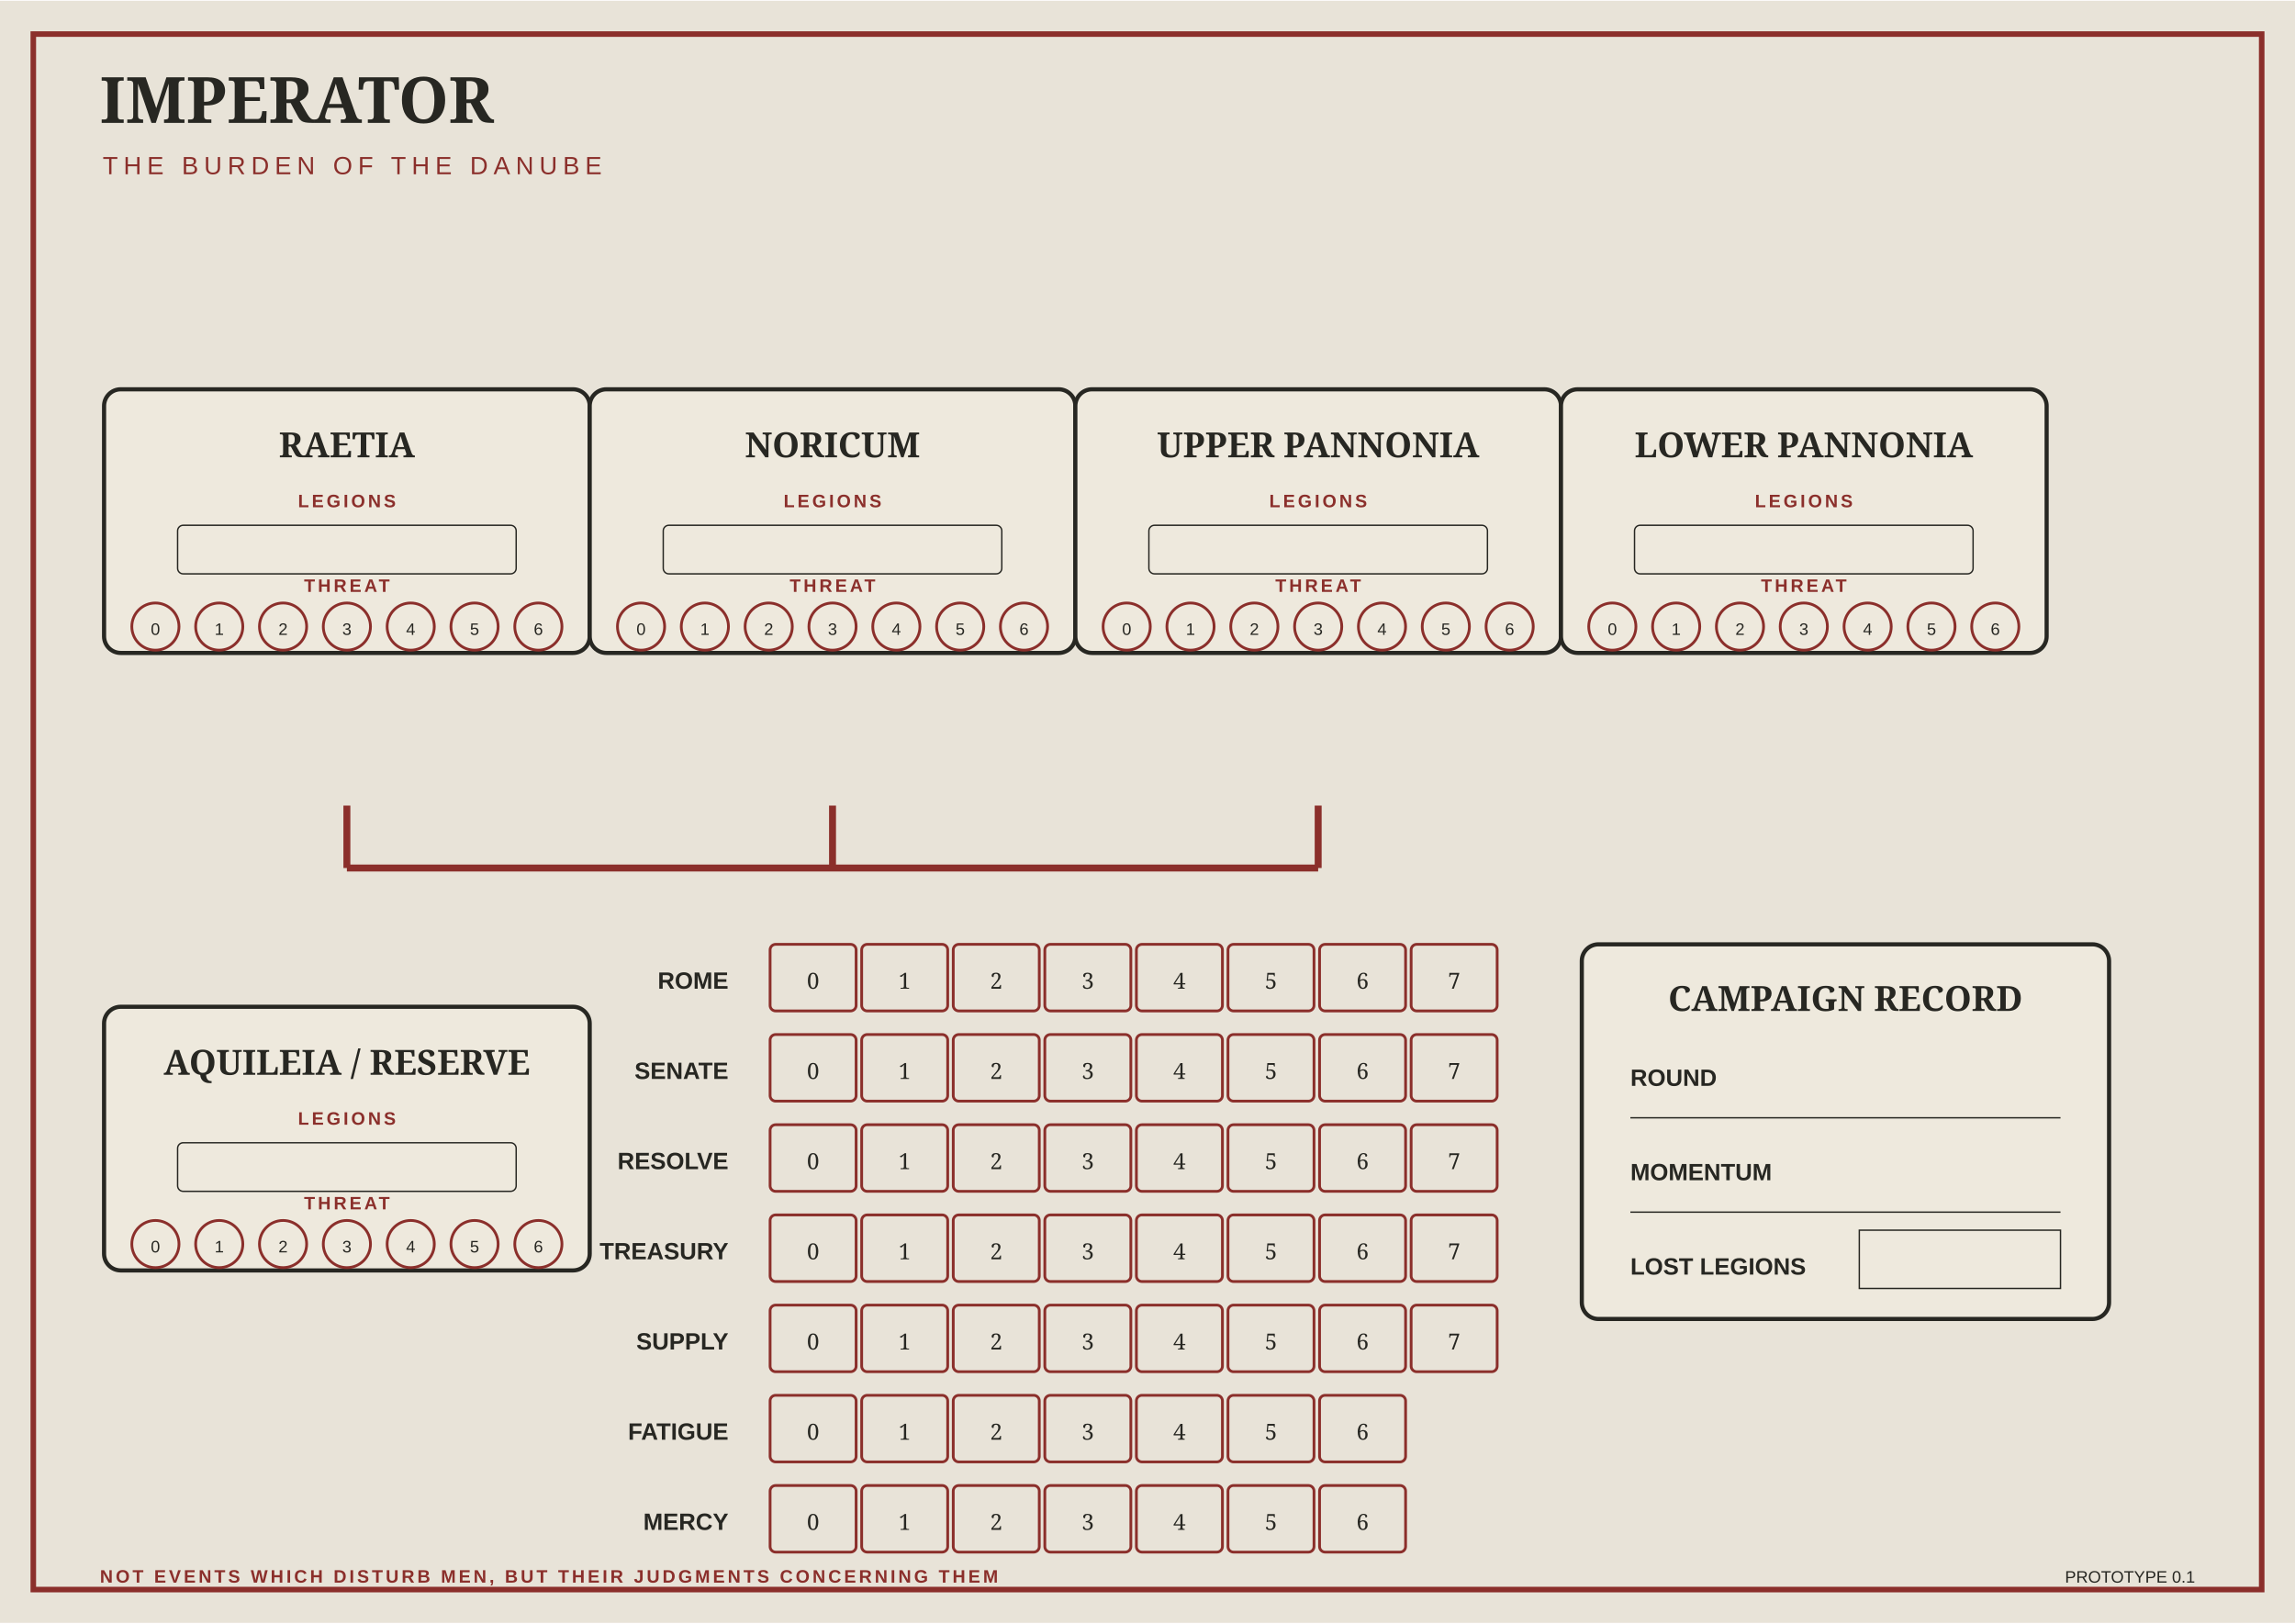
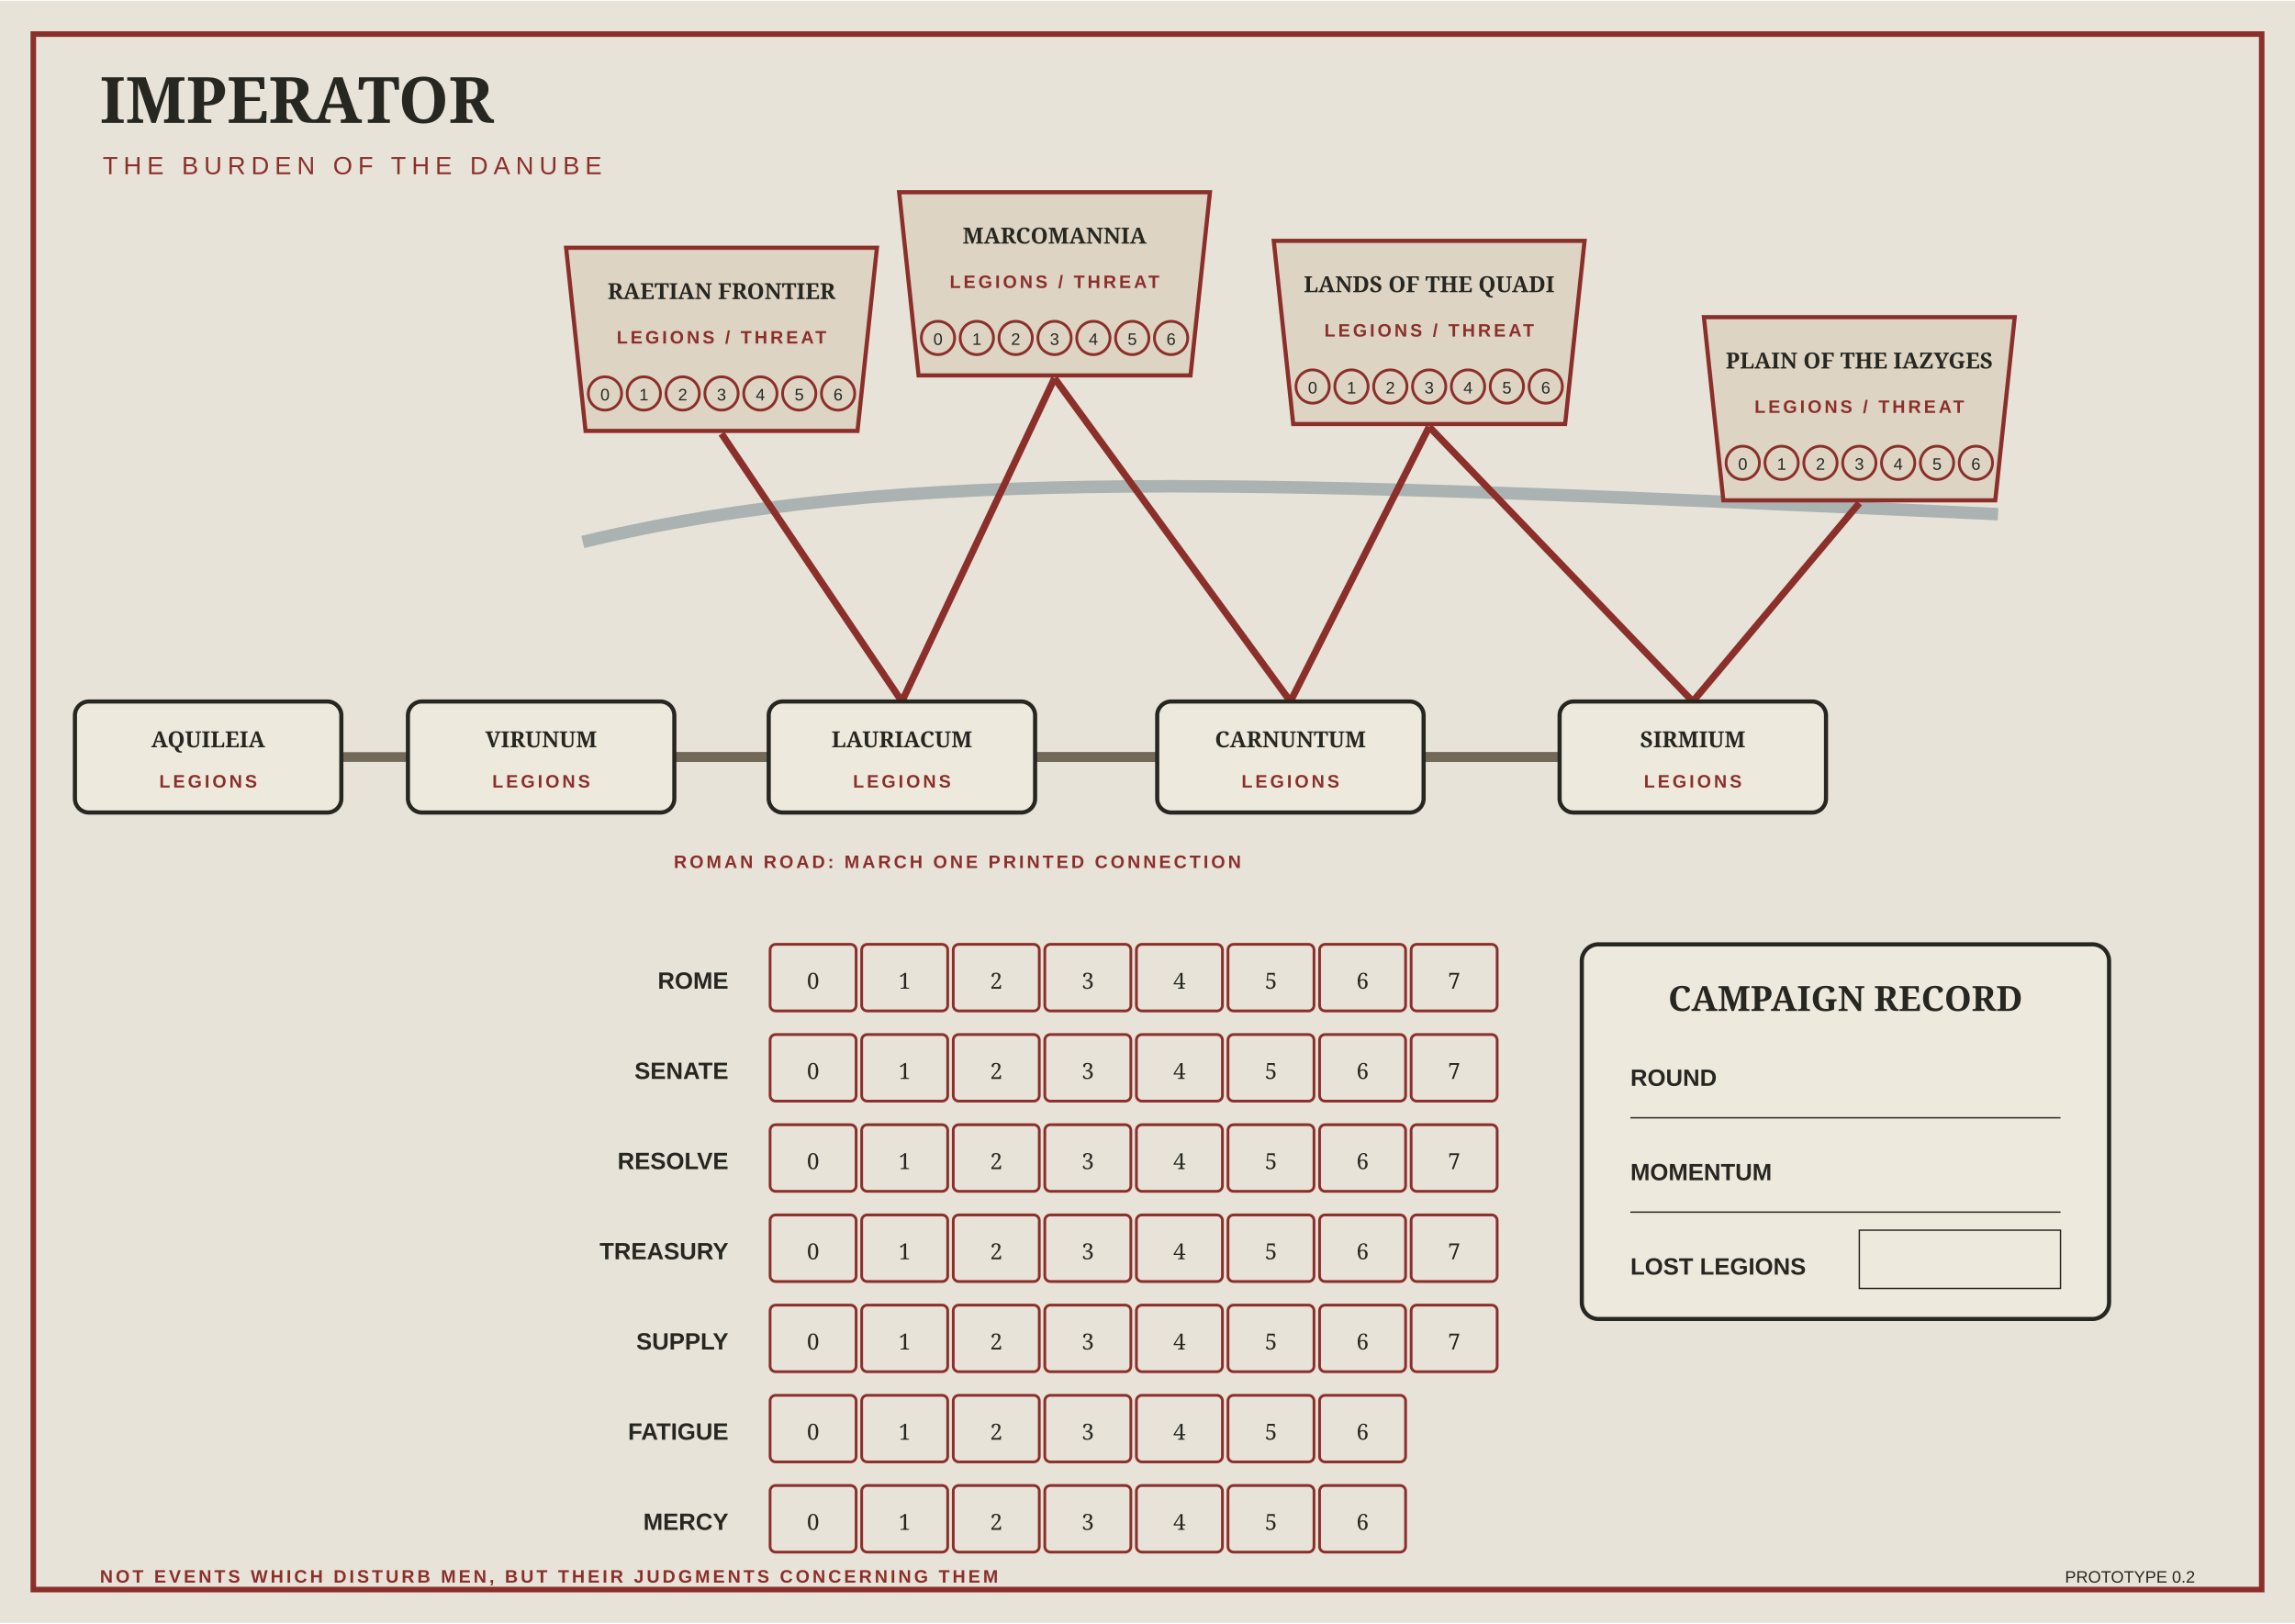
<svg xmlns="http://www.w3.org/2000/svg" width="11.69in" height="8.27in" viewBox="0 0 1654 1169">
  <style>
.title{font:700 46px Georgia;fill:#272722} .sub{font:18px Arial;letter-spacing:4px;fill:#8b2f2b}
- .theater{font:700 25px Georgia;fill:#272722} .label{font:700 17px Arial;fill:#272722}
+ .theater{font:700 25px Georgia;fill:#272722} .place{font:700 16px Georgia;fill:#272722} .label{font:700 17px Arial;fill:#272722}
.small{font:700 13px Arial;letter-spacing:2px;fill:#8b2f2b} .tiny{font:12px Arial;fill:#272722}
- .n{font:16px Georgia;fill:#272722} .box{fill:#eee9dd;stroke:#272722;stroke-width:3}
+ .n{font:16px Georgia;fill:#272722} .box,.base{fill:#eee9dd;stroke:#272722;stroke-width:3}
+ .front{fill:#ddd4c3;stroke:#8b2f2b;stroke-width:3} .road{fill:none;stroke:#736958;stroke-width:7}
+ .crossing{fill:none;stroke:#8b2f2b;stroke-width:5} .river{fill:none;stroke:#809298;stroke-width:9;opacity:.6}
</style>
  <rect width="1654" height="1169" fill="#e8e3d8" />
  <rect x="24" y="24" width="1606" height="1121" fill="none" stroke="#8b2f2b" stroke-width="4" />
  <text x="72" y="88" class="title">IMPERATOR</text>
  <text x="74" y="125" class="sub">THE BURDEN OF THE DANUBE</text>
-   <path d="M250 360H475M600 360H825M950 360H1175" stroke="#8b2f2b" stroke-width="8" />
-   <rect x="75" y="280" width="350" height="190" rx="12" class="box" />
-   <text x="250" y="329" text-anchor="middle" class="theater">RAETIA</text>
-   <text x="250" y="365" text-anchor="middle" class="small">LEGIONS</text>
-   <rect x="128" y="378" width="244" height="35" rx="4" fill="none" stroke="#272722" />
-   <text x="250" y="426" text-anchor="middle" class="small">THREAT</text>
-   <circle cx="112" cy="451" r="17" fill="none" stroke="#8b2f2b" stroke-width="2" />
-   <text x="112" y="457" text-anchor="middle" class="tiny">0</text>
-   <circle cx="158" cy="451" r="17" fill="none" stroke="#8b2f2b" stroke-width="2" />
-   <text x="158" y="457" text-anchor="middle" class="tiny">1</text>
-   <circle cx="204" cy="451" r="17" fill="none" stroke="#8b2f2b" stroke-width="2" />
-   <text x="204" y="457" text-anchor="middle" class="tiny">2</text>
-   <circle cx="250" cy="451" r="17" fill="none" stroke="#8b2f2b" stroke-width="2" />
-   <text x="250" y="457" text-anchor="middle" class="tiny">3</text>
-   <circle cx="296" cy="451" r="17" fill="none" stroke="#8b2f2b" stroke-width="2" />
-   <text x="296" y="457" text-anchor="middle" class="tiny">4</text>
-   <circle cx="342" cy="451" r="17" fill="none" stroke="#8b2f2b" stroke-width="2" />
-   <text x="342" y="457" text-anchor="middle" class="tiny">5</text>
-   <circle cx="388" cy="451" r="17" fill="none" stroke="#8b2f2b" stroke-width="2" />
-   <text x="388" y="457" text-anchor="middle" class="tiny">6</text>
-   <rect x="425" y="280" width="350" height="190" rx="12" class="box" />
-   <text x="600" y="329" text-anchor="middle" class="theater">NORICUM</text>
-   <text x="600" y="365" text-anchor="middle" class="small">LEGIONS</text>
-   <rect x="478" y="378" width="244" height="35" rx="4" fill="none" stroke="#272722" />
-   <text x="600" y="426" text-anchor="middle" class="small">THREAT</text>
-   <circle cx="462" cy="451" r="17" fill="none" stroke="#8b2f2b" stroke-width="2" />
-   <text x="462" y="457" text-anchor="middle" class="tiny">0</text>
-   <circle cx="508" cy="451" r="17" fill="none" stroke="#8b2f2b" stroke-width="2" />
-   <text x="508" y="457" text-anchor="middle" class="tiny">1</text>
-   <circle cx="554" cy="451" r="17" fill="none" stroke="#8b2f2b" stroke-width="2" />
-   <text x="554" y="457" text-anchor="middle" class="tiny">2</text>
-   <circle cx="600" cy="451" r="17" fill="none" stroke="#8b2f2b" stroke-width="2" />
-   <text x="600" y="457" text-anchor="middle" class="tiny">3</text>
-   <circle cx="646" cy="451" r="17" fill="none" stroke="#8b2f2b" stroke-width="2" />
-   <text x="646" y="457" text-anchor="middle" class="tiny">4</text>
-   <circle cx="692" cy="451" r="17" fill="none" stroke="#8b2f2b" stroke-width="2" />
-   <text x="692" y="457" text-anchor="middle" class="tiny">5</text>
-   <circle cx="738" cy="451" r="17" fill="none" stroke="#8b2f2b" stroke-width="2" />
-   <text x="738" y="457" text-anchor="middle" class="tiny">6</text>
-   <rect x="775" y="280" width="350" height="190" rx="12" class="box" />
-   <text x="950" y="329" text-anchor="middle" class="theater">UPPER PANNONIA</text>
-   <text x="950" y="365" text-anchor="middle" class="small">LEGIONS</text>
-   <rect x="828" y="378" width="244" height="35" rx="4" fill="none" stroke="#272722" />
-   <text x="950" y="426" text-anchor="middle" class="small">THREAT</text>
-   <circle cx="812" cy="451" r="17" fill="none" stroke="#8b2f2b" stroke-width="2" />
-   <text x="812" y="457" text-anchor="middle" class="tiny">0</text>
-   <circle cx="858" cy="451" r="17" fill="none" stroke="#8b2f2b" stroke-width="2" />
-   <text x="858" y="457" text-anchor="middle" class="tiny">1</text>
-   <circle cx="904" cy="451" r="17" fill="none" stroke="#8b2f2b" stroke-width="2" />
-   <text x="904" y="457" text-anchor="middle" class="tiny">2</text>
-   <circle cx="950" cy="451" r="17" fill="none" stroke="#8b2f2b" stroke-width="2" />
-   <text x="950" y="457" text-anchor="middle" class="tiny">3</text>
-   <circle cx="996" cy="451" r="17" fill="none" stroke="#8b2f2b" stroke-width="2" />
-   <text x="996" y="457" text-anchor="middle" class="tiny">4</text>
-   <circle cx="1042" cy="451" r="17" fill="none" stroke="#8b2f2b" stroke-width="2" />
-   <text x="1042" y="457" text-anchor="middle" class="tiny">5</text>
-   <circle cx="1088" cy="451" r="17" fill="none" stroke="#8b2f2b" stroke-width="2" />
-   <text x="1088" y="457" text-anchor="middle" class="tiny">6</text>
-   <rect x="1125" y="280" width="350" height="190" rx="12" class="box" />
-   <text x="1300" y="329" text-anchor="middle" class="theater">LOWER PANNONIA</text>
-   <text x="1300" y="365" text-anchor="middle" class="small">LEGIONS</text>
-   <rect x="1178" y="378" width="244" height="35" rx="4" fill="none" stroke="#272722" />
-   <text x="1300" y="426" text-anchor="middle" class="small">THREAT</text>
-   <circle cx="1162" cy="451" r="17" fill="none" stroke="#8b2f2b" stroke-width="2" />
-   <text x="1162" y="457" text-anchor="middle" class="tiny">0</text>
-   <circle cx="1208" cy="451" r="17" fill="none" stroke="#8b2f2b" stroke-width="2" />
-   <text x="1208" y="457" text-anchor="middle" class="tiny">1</text>
-   <circle cx="1254" cy="451" r="17" fill="none" stroke="#8b2f2b" stroke-width="2" />
-   <text x="1254" y="457" text-anchor="middle" class="tiny">2</text>
-   <circle cx="1300" cy="451" r="17" fill="none" stroke="#8b2f2b" stroke-width="2" />
-   <text x="1300" y="457" text-anchor="middle" class="tiny">3</text>
-   <circle cx="1346" cy="451" r="17" fill="none" stroke="#8b2f2b" stroke-width="2" />
-   <text x="1346" y="457" text-anchor="middle" class="tiny">4</text>
-   <circle cx="1392" cy="451" r="17" fill="none" stroke="#8b2f2b" stroke-width="2" />
-   <text x="1392" y="457" text-anchor="middle" class="tiny">5</text>
-   <circle cx="1438" cy="451" r="17" fill="none" stroke="#8b2f2b" stroke-width="2" />
-   <text x="1438" y="457" text-anchor="middle" class="tiny">6</text>
-   <path d="M250 580V625M250 625H950M600 580V625M950 580V625" fill="none" stroke="#8b2f2b" stroke-width="5" />
-   <rect x="75" y="725" width="350" height="190" rx="12" class="box" />
-   <text x="250" y="774" text-anchor="middle" class="theater">AQUILEIA / RESERVE</text>
-   <text x="250" y="810" text-anchor="middle" class="small">LEGIONS</text>
-   <rect x="128" y="823" width="244" height="35" rx="4" fill="none" stroke="#272722" />
-   <text x="250" y="871" text-anchor="middle" class="small">THREAT</text>
-   <circle cx="112" cy="896" r="17" fill="none" stroke="#8b2f2b" stroke-width="2" />
-   <text x="112" y="902" text-anchor="middle" class="tiny">0</text>
-   <circle cx="158" cy="896" r="17" fill="none" stroke="#8b2f2b" stroke-width="2" />
-   <text x="158" y="902" text-anchor="middle" class="tiny">1</text>
-   <circle cx="204" cy="896" r="17" fill="none" stroke="#8b2f2b" stroke-width="2" />
-   <text x="204" y="902" text-anchor="middle" class="tiny">2</text>
-   <circle cx="250" cy="896" r="17" fill="none" stroke="#8b2f2b" stroke-width="2" />
-   <text x="250" y="902" text-anchor="middle" class="tiny">3</text>
-   <circle cx="296" cy="896" r="17" fill="none" stroke="#8b2f2b" stroke-width="2" />
-   <text x="296" y="902" text-anchor="middle" class="tiny">4</text>
-   <circle cx="342" cy="896" r="17" fill="none" stroke="#8b2f2b" stroke-width="2" />
-   <text x="342" y="902" text-anchor="middle" class="tiny">5</text>
-   <circle cx="388" cy="896" r="17" fill="none" stroke="#8b2f2b" stroke-width="2" />
-   <text x="388" y="902" text-anchor="middle" class="tiny">6</text>
+   <path d="M420 390C650 335 900 345 1440 370" class="river" />
+   <text x="1335" y="354" class="small" fill="#647b83">DANUBE</text>
+   <path d="M150 545H390H650H930H1220" class="road" />
+   <path d="M390 545L650 545M650 545L930 545M930 545L1220 545" class="road" />
+   <path d="M650 505L520 312M650 505L760 272M930 505L760 272M930 505L1030 307M1220 505L1030 307M1220 505L1340 362" class="crossing" />
+   <path d="M408 178L632 178L618 310L422 310Z" class="front" />
+   <text x="520" y="215" text-anchor="middle" class="place">RAETIAN FRONTIER</text>
+   <text x="520" y="247" text-anchor="middle" class="small">LEGIONS / THREAT</text>
+   <circle cx="436" cy="283" r="12" fill="none" stroke="#8b2f2b" stroke-width="2" />
+   <text x="436" y="288" text-anchor="middle" class="tiny">0</text>
+   <circle cx="464" cy="283" r="12" fill="none" stroke="#8b2f2b" stroke-width="2" />
+   <text x="464" y="288" text-anchor="middle" class="tiny">1</text>
+   <circle cx="492" cy="283" r="12" fill="none" stroke="#8b2f2b" stroke-width="2" />
+   <text x="492" y="288" text-anchor="middle" class="tiny">2</text>
+   <circle cx="520" cy="283" r="12" fill="none" stroke="#8b2f2b" stroke-width="2" />
+   <text x="520" y="288" text-anchor="middle" class="tiny">3</text>
+   <circle cx="548" cy="283" r="12" fill="none" stroke="#8b2f2b" stroke-width="2" />
+   <text x="548" y="288" text-anchor="middle" class="tiny">4</text>
+   <circle cx="576" cy="283" r="12" fill="none" stroke="#8b2f2b" stroke-width="2" />
+   <text x="576" y="288" text-anchor="middle" class="tiny">5</text>
+   <circle cx="604" cy="283" r="12" fill="none" stroke="#8b2f2b" stroke-width="2" />
+   <text x="604" y="288" text-anchor="middle" class="tiny">6</text>
+   <path d="M648 138L872 138L858 270L662 270Z" class="front" />
+   <text x="760" y="175" text-anchor="middle" class="place">MARCOMANNIA</text>
+   <text x="760" y="207" text-anchor="middle" class="small">LEGIONS / THREAT</text>
+   <circle cx="676" cy="243" r="12" fill="none" stroke="#8b2f2b" stroke-width="2" />
+   <text x="676" y="248" text-anchor="middle" class="tiny">0</text>
+   <circle cx="704" cy="243" r="12" fill="none" stroke="#8b2f2b" stroke-width="2" />
+   <text x="704" y="248" text-anchor="middle" class="tiny">1</text>
+   <circle cx="732" cy="243" r="12" fill="none" stroke="#8b2f2b" stroke-width="2" />
+   <text x="732" y="248" text-anchor="middle" class="tiny">2</text>
+   <circle cx="760" cy="243" r="12" fill="none" stroke="#8b2f2b" stroke-width="2" />
+   <text x="760" y="248" text-anchor="middle" class="tiny">3</text>
+   <circle cx="788" cy="243" r="12" fill="none" stroke="#8b2f2b" stroke-width="2" />
+   <text x="788" y="248" text-anchor="middle" class="tiny">4</text>
+   <circle cx="816" cy="243" r="12" fill="none" stroke="#8b2f2b" stroke-width="2" />
+   <text x="816" y="248" text-anchor="middle" class="tiny">5</text>
+   <circle cx="844" cy="243" r="12" fill="none" stroke="#8b2f2b" stroke-width="2" />
+   <text x="844" y="248" text-anchor="middle" class="tiny">6</text>
+   <path d="M918 173L1142 173L1128 305L932 305Z" class="front" />
+   <text x="1030" y="210" text-anchor="middle" class="place">LANDS OF THE QUADI</text>
+   <text x="1030" y="242" text-anchor="middle" class="small">LEGIONS / THREAT</text>
+   <circle cx="946" cy="278" r="12" fill="none" stroke="#8b2f2b" stroke-width="2" />
+   <text x="946" y="283" text-anchor="middle" class="tiny">0</text>
+   <circle cx="974" cy="278" r="12" fill="none" stroke="#8b2f2b" stroke-width="2" />
+   <text x="974" y="283" text-anchor="middle" class="tiny">1</text>
+   <circle cx="1002" cy="278" r="12" fill="none" stroke="#8b2f2b" stroke-width="2" />
+   <text x="1002" y="283" text-anchor="middle" class="tiny">2</text>
+   <circle cx="1030" cy="278" r="12" fill="none" stroke="#8b2f2b" stroke-width="2" />
+   <text x="1030" y="283" text-anchor="middle" class="tiny">3</text>
+   <circle cx="1058" cy="278" r="12" fill="none" stroke="#8b2f2b" stroke-width="2" />
+   <text x="1058" y="283" text-anchor="middle" class="tiny">4</text>
+   <circle cx="1086" cy="278" r="12" fill="none" stroke="#8b2f2b" stroke-width="2" />
+   <text x="1086" y="283" text-anchor="middle" class="tiny">5</text>
+   <circle cx="1114" cy="278" r="12" fill="none" stroke="#8b2f2b" stroke-width="2" />
+   <text x="1114" y="283" text-anchor="middle" class="tiny">6</text>
+   <path d="M1228 228L1452 228L1438 360L1242 360Z" class="front" />
+   <text x="1340" y="265" text-anchor="middle" class="place">PLAIN OF THE IAZYGES</text>
+   <text x="1340" y="297" text-anchor="middle" class="small">LEGIONS / THREAT</text>
+   <circle cx="1256" cy="333" r="12" fill="none" stroke="#8b2f2b" stroke-width="2" />
+   <text x="1256" y="338" text-anchor="middle" class="tiny">0</text>
+   <circle cx="1284" cy="333" r="12" fill="none" stroke="#8b2f2b" stroke-width="2" />
+   <text x="1284" y="338" text-anchor="middle" class="tiny">1</text>
+   <circle cx="1312" cy="333" r="12" fill="none" stroke="#8b2f2b" stroke-width="2" />
+   <text x="1312" y="338" text-anchor="middle" class="tiny">2</text>
+   <circle cx="1340" cy="333" r="12" fill="none" stroke="#8b2f2b" stroke-width="2" />
+   <text x="1340" y="338" text-anchor="middle" class="tiny">3</text>
+   <circle cx="1368" cy="333" r="12" fill="none" stroke="#8b2f2b" stroke-width="2" />
+   <text x="1368" y="338" text-anchor="middle" class="tiny">4</text>
+   <circle cx="1396" cy="333" r="12" fill="none" stroke="#8b2f2b" stroke-width="2" />
+   <text x="1396" y="338" text-anchor="middle" class="tiny">5</text>
+   <circle cx="1424" cy="333" r="12" fill="none" stroke="#8b2f2b" stroke-width="2" />
+   <text x="1424" y="338" text-anchor="middle" class="tiny">6</text>
+   <rect x="54" y="505" width="192" height="80" rx="10" class="base" />
+   <text x="150" y="538" text-anchor="middle" class="place">AQUILEIA</text>
+   <text x="150" y="567" text-anchor="middle" class="small">LEGIONS</text>
+   <rect x="294" y="505" width="192" height="80" rx="10" class="base" />
+   <text x="390" y="538" text-anchor="middle" class="place">VIRUNUM</text>
+   <text x="390" y="567" text-anchor="middle" class="small">LEGIONS</text>
+   <rect x="554" y="505" width="192" height="80" rx="10" class="base" />
+   <text x="650" y="538" text-anchor="middle" class="place">LAURIACUM</text>
+   <text x="650" y="567" text-anchor="middle" class="small">LEGIONS</text>
+   <rect x="834" y="505" width="192" height="80" rx="10" class="base" />
+   <text x="930" y="538" text-anchor="middle" class="place">CARNUNTUM</text>
+   <text x="930" y="567" text-anchor="middle" class="small">LEGIONS</text>
+   <rect x="1124" y="505" width="192" height="80" rx="10" class="base" />
+   <text x="1220" y="538" text-anchor="middle" class="place">SIRMIUM</text>
+   <text x="1220" y="567" text-anchor="middle" class="small">LEGIONS</text>
+   <text x="690" y="625" text-anchor="middle" class="small">ROMAN ROAD: MARCH ONE PRINTED CONNECTION</text>
  <rect x="1140" y="680" width="380" height="270" rx="12" class="box" />
  <text x="1330" y="728" text-anchor="middle" class="theater">CAMPAIGN RECORD</text>
  <text x="1175" y="782" class="label">ROUND</text>
  <path d="M1175 805H1485" stroke="#272722" />
  <text x="1175" y="850" class="label">MOMENTUM</text>
  <path d="M1175 873H1485" stroke="#272722" />
  <text x="1175" y="918" class="label">LOST LEGIONS</text>
  <rect x="1340" y="886" width="145" height="42" fill="none" stroke="#272722" />
  <g>
    <text x="525" y="712" text-anchor="end" class="label">ROME</text>
    <rect x="555" y="680" width="62" height="48" rx="4" fill="none" stroke="#8b2f2b" stroke-width="2" />
    <text x="586" y="712" text-anchor="middle" class="n">0</text>
    <rect x="621" y="680" width="62" height="48" rx="4" fill="none" stroke="#8b2f2b" stroke-width="2" />
    <text x="652" y="712" text-anchor="middle" class="n">1</text>
    <rect x="687" y="680" width="62" height="48" rx="4" fill="none" stroke="#8b2f2b" stroke-width="2" />
    <text x="718" y="712" text-anchor="middle" class="n">2</text>
    <rect x="753" y="680" width="62" height="48" rx="4" fill="none" stroke="#8b2f2b" stroke-width="2" />
    <text x="784" y="712" text-anchor="middle" class="n">3</text>
    <rect x="819" y="680" width="62" height="48" rx="4" fill="none" stroke="#8b2f2b" stroke-width="2" />
    <text x="850" y="712" text-anchor="middle" class="n">4</text>
    <rect x="885" y="680" width="62" height="48" rx="4" fill="none" stroke="#8b2f2b" stroke-width="2" />
    <text x="916" y="712" text-anchor="middle" class="n">5</text>
    <rect x="951" y="680" width="62" height="48" rx="4" fill="none" stroke="#8b2f2b" stroke-width="2" />
    <text x="982" y="712" text-anchor="middle" class="n">6</text>
    <rect x="1017" y="680" width="62" height="48" rx="4" fill="none" stroke="#8b2f2b" stroke-width="2" />
    <text x="1048" y="712" text-anchor="middle" class="n">7</text>
    <text x="525" y="777" text-anchor="end" class="label">SENATE</text>
    <rect x="555" y="745" width="62" height="48" rx="4" fill="none" stroke="#8b2f2b" stroke-width="2" />
    <text x="586" y="777" text-anchor="middle" class="n">0</text>
    <rect x="621" y="745" width="62" height="48" rx="4" fill="none" stroke="#8b2f2b" stroke-width="2" />
    <text x="652" y="777" text-anchor="middle" class="n">1</text>
    <rect x="687" y="745" width="62" height="48" rx="4" fill="none" stroke="#8b2f2b" stroke-width="2" />
    <text x="718" y="777" text-anchor="middle" class="n">2</text>
    <rect x="753" y="745" width="62" height="48" rx="4" fill="none" stroke="#8b2f2b" stroke-width="2" />
    <text x="784" y="777" text-anchor="middle" class="n">3</text>
    <rect x="819" y="745" width="62" height="48" rx="4" fill="none" stroke="#8b2f2b" stroke-width="2" />
    <text x="850" y="777" text-anchor="middle" class="n">4</text>
    <rect x="885" y="745" width="62" height="48" rx="4" fill="none" stroke="#8b2f2b" stroke-width="2" />
    <text x="916" y="777" text-anchor="middle" class="n">5</text>
    <rect x="951" y="745" width="62" height="48" rx="4" fill="none" stroke="#8b2f2b" stroke-width="2" />
    <text x="982" y="777" text-anchor="middle" class="n">6</text>
    <rect x="1017" y="745" width="62" height="48" rx="4" fill="none" stroke="#8b2f2b" stroke-width="2" />
    <text x="1048" y="777" text-anchor="middle" class="n">7</text>
    <text x="525" y="842" text-anchor="end" class="label">RESOLVE</text>
    <rect x="555" y="810" width="62" height="48" rx="4" fill="none" stroke="#8b2f2b" stroke-width="2" />
    <text x="586" y="842" text-anchor="middle" class="n">0</text>
    <rect x="621" y="810" width="62" height="48" rx="4" fill="none" stroke="#8b2f2b" stroke-width="2" />
    <text x="652" y="842" text-anchor="middle" class="n">1</text>
    <rect x="687" y="810" width="62" height="48" rx="4" fill="none" stroke="#8b2f2b" stroke-width="2" />
    <text x="718" y="842" text-anchor="middle" class="n">2</text>
    <rect x="753" y="810" width="62" height="48" rx="4" fill="none" stroke="#8b2f2b" stroke-width="2" />
    <text x="784" y="842" text-anchor="middle" class="n">3</text>
    <rect x="819" y="810" width="62" height="48" rx="4" fill="none" stroke="#8b2f2b" stroke-width="2" />
    <text x="850" y="842" text-anchor="middle" class="n">4</text>
    <rect x="885" y="810" width="62" height="48" rx="4" fill="none" stroke="#8b2f2b" stroke-width="2" />
    <text x="916" y="842" text-anchor="middle" class="n">5</text>
    <rect x="951" y="810" width="62" height="48" rx="4" fill="none" stroke="#8b2f2b" stroke-width="2" />
    <text x="982" y="842" text-anchor="middle" class="n">6</text>
    <rect x="1017" y="810" width="62" height="48" rx="4" fill="none" stroke="#8b2f2b" stroke-width="2" />
    <text x="1048" y="842" text-anchor="middle" class="n">7</text>
    <text x="525" y="907" text-anchor="end" class="label">TREASURY</text>
    <rect x="555" y="875" width="62" height="48" rx="4" fill="none" stroke="#8b2f2b" stroke-width="2" />
    <text x="586" y="907" text-anchor="middle" class="n">0</text>
    <rect x="621" y="875" width="62" height="48" rx="4" fill="none" stroke="#8b2f2b" stroke-width="2" />
    <text x="652" y="907" text-anchor="middle" class="n">1</text>
    <rect x="687" y="875" width="62" height="48" rx="4" fill="none" stroke="#8b2f2b" stroke-width="2" />
    <text x="718" y="907" text-anchor="middle" class="n">2</text>
    <rect x="753" y="875" width="62" height="48" rx="4" fill="none" stroke="#8b2f2b" stroke-width="2" />
    <text x="784" y="907" text-anchor="middle" class="n">3</text>
    <rect x="819" y="875" width="62" height="48" rx="4" fill="none" stroke="#8b2f2b" stroke-width="2" />
    <text x="850" y="907" text-anchor="middle" class="n">4</text>
    <rect x="885" y="875" width="62" height="48" rx="4" fill="none" stroke="#8b2f2b" stroke-width="2" />
    <text x="916" y="907" text-anchor="middle" class="n">5</text>
    <rect x="951" y="875" width="62" height="48" rx="4" fill="none" stroke="#8b2f2b" stroke-width="2" />
    <text x="982" y="907" text-anchor="middle" class="n">6</text>
    <rect x="1017" y="875" width="62" height="48" rx="4" fill="none" stroke="#8b2f2b" stroke-width="2" />
    <text x="1048" y="907" text-anchor="middle" class="n">7</text>
    <text x="525" y="972" text-anchor="end" class="label">SUPPLY</text>
    <rect x="555" y="940" width="62" height="48" rx="4" fill="none" stroke="#8b2f2b" stroke-width="2" />
    <text x="586" y="972" text-anchor="middle" class="n">0</text>
    <rect x="621" y="940" width="62" height="48" rx="4" fill="none" stroke="#8b2f2b" stroke-width="2" />
    <text x="652" y="972" text-anchor="middle" class="n">1</text>
    <rect x="687" y="940" width="62" height="48" rx="4" fill="none" stroke="#8b2f2b" stroke-width="2" />
    <text x="718" y="972" text-anchor="middle" class="n">2</text>
    <rect x="753" y="940" width="62" height="48" rx="4" fill="none" stroke="#8b2f2b" stroke-width="2" />
    <text x="784" y="972" text-anchor="middle" class="n">3</text>
    <rect x="819" y="940" width="62" height="48" rx="4" fill="none" stroke="#8b2f2b" stroke-width="2" />
    <text x="850" y="972" text-anchor="middle" class="n">4</text>
    <rect x="885" y="940" width="62" height="48" rx="4" fill="none" stroke="#8b2f2b" stroke-width="2" />
    <text x="916" y="972" text-anchor="middle" class="n">5</text>
    <rect x="951" y="940" width="62" height="48" rx="4" fill="none" stroke="#8b2f2b" stroke-width="2" />
    <text x="982" y="972" text-anchor="middle" class="n">6</text>
    <rect x="1017" y="940" width="62" height="48" rx="4" fill="none" stroke="#8b2f2b" stroke-width="2" />
    <text x="1048" y="972" text-anchor="middle" class="n">7</text>
    <text x="525" y="1037" text-anchor="end" class="label">FATIGUE</text>
    <rect x="555" y="1005" width="62" height="48" rx="4" fill="none" stroke="#8b2f2b" stroke-width="2" />
    <text x="586" y="1037" text-anchor="middle" class="n">0</text>
    <rect x="621" y="1005" width="62" height="48" rx="4" fill="none" stroke="#8b2f2b" stroke-width="2" />
    <text x="652" y="1037" text-anchor="middle" class="n">1</text>
    <rect x="687" y="1005" width="62" height="48" rx="4" fill="none" stroke="#8b2f2b" stroke-width="2" />
    <text x="718" y="1037" text-anchor="middle" class="n">2</text>
    <rect x="753" y="1005" width="62" height="48" rx="4" fill="none" stroke="#8b2f2b" stroke-width="2" />
    <text x="784" y="1037" text-anchor="middle" class="n">3</text>
    <rect x="819" y="1005" width="62" height="48" rx="4" fill="none" stroke="#8b2f2b" stroke-width="2" />
    <text x="850" y="1037" text-anchor="middle" class="n">4</text>
    <rect x="885" y="1005" width="62" height="48" rx="4" fill="none" stroke="#8b2f2b" stroke-width="2" />
    <text x="916" y="1037" text-anchor="middle" class="n">5</text>
    <rect x="951" y="1005" width="62" height="48" rx="4" fill="none" stroke="#8b2f2b" stroke-width="2" />
    <text x="982" y="1037" text-anchor="middle" class="n">6</text>
    <text x="525" y="1102" text-anchor="end" class="label">MERCY</text>
    <rect x="555" y="1070" width="62" height="48" rx="4" fill="none" stroke="#8b2f2b" stroke-width="2" />
    <text x="586" y="1102" text-anchor="middle" class="n">0</text>
    <rect x="621" y="1070" width="62" height="48" rx="4" fill="none" stroke="#8b2f2b" stroke-width="2" />
    <text x="652" y="1102" text-anchor="middle" class="n">1</text>
    <rect x="687" y="1070" width="62" height="48" rx="4" fill="none" stroke="#8b2f2b" stroke-width="2" />
    <text x="718" y="1102" text-anchor="middle" class="n">2</text>
    <rect x="753" y="1070" width="62" height="48" rx="4" fill="none" stroke="#8b2f2b" stroke-width="2" />
    <text x="784" y="1102" text-anchor="middle" class="n">3</text>
    <rect x="819" y="1070" width="62" height="48" rx="4" fill="none" stroke="#8b2f2b" stroke-width="2" />
    <text x="850" y="1102" text-anchor="middle" class="n">4</text>
    <rect x="885" y="1070" width="62" height="48" rx="4" fill="none" stroke="#8b2f2b" stroke-width="2" />
    <text x="916" y="1102" text-anchor="middle" class="n">5</text>
    <rect x="951" y="1070" width="62" height="48" rx="4" fill="none" stroke="#8b2f2b" stroke-width="2" />
    <text x="982" y="1102" text-anchor="middle" class="n">6</text>
  </g>
  <text x="72" y="1140" class="small">NOT EVENTS WHICH DISTURB MEN, BUT THEIR JUDGMENTS CONCERNING THEM</text>
-   <text x="1582" y="1140" text-anchor="end" class="tiny">PROTOTYPE 0.1</text>
+   <text x="1582" y="1140" text-anchor="end" class="tiny">PROTOTYPE 0.2</text>
</svg>
